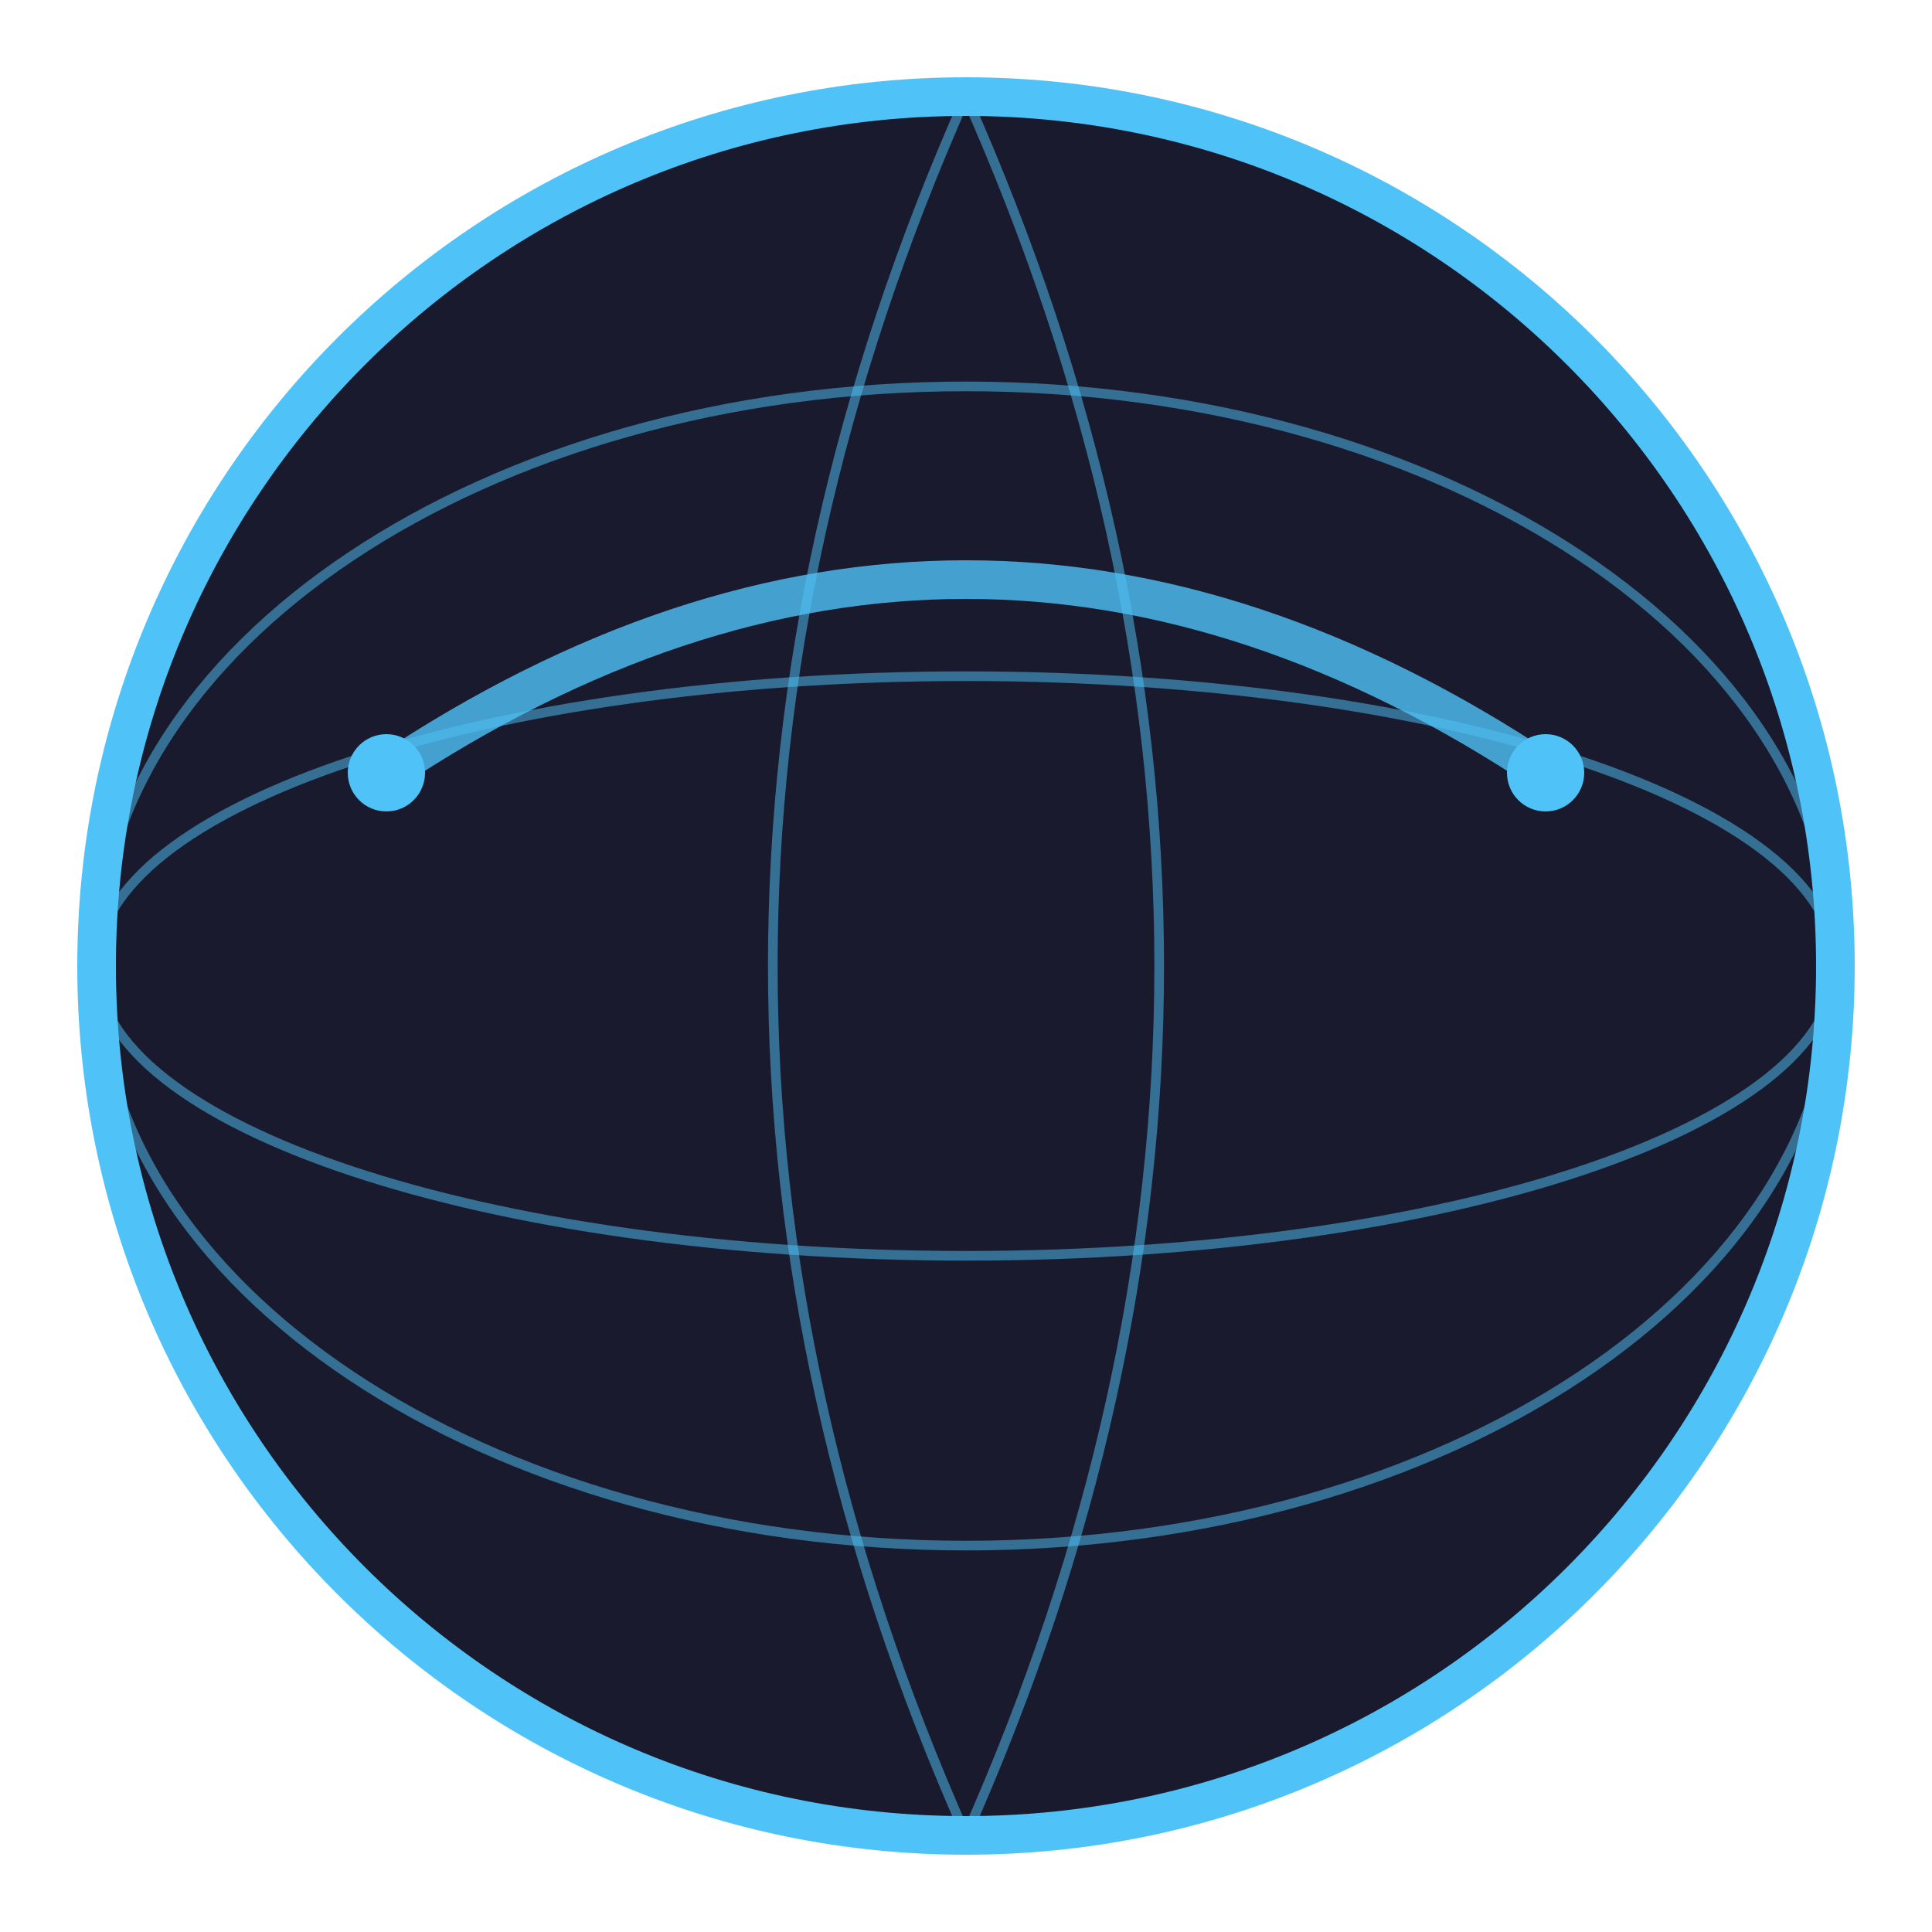
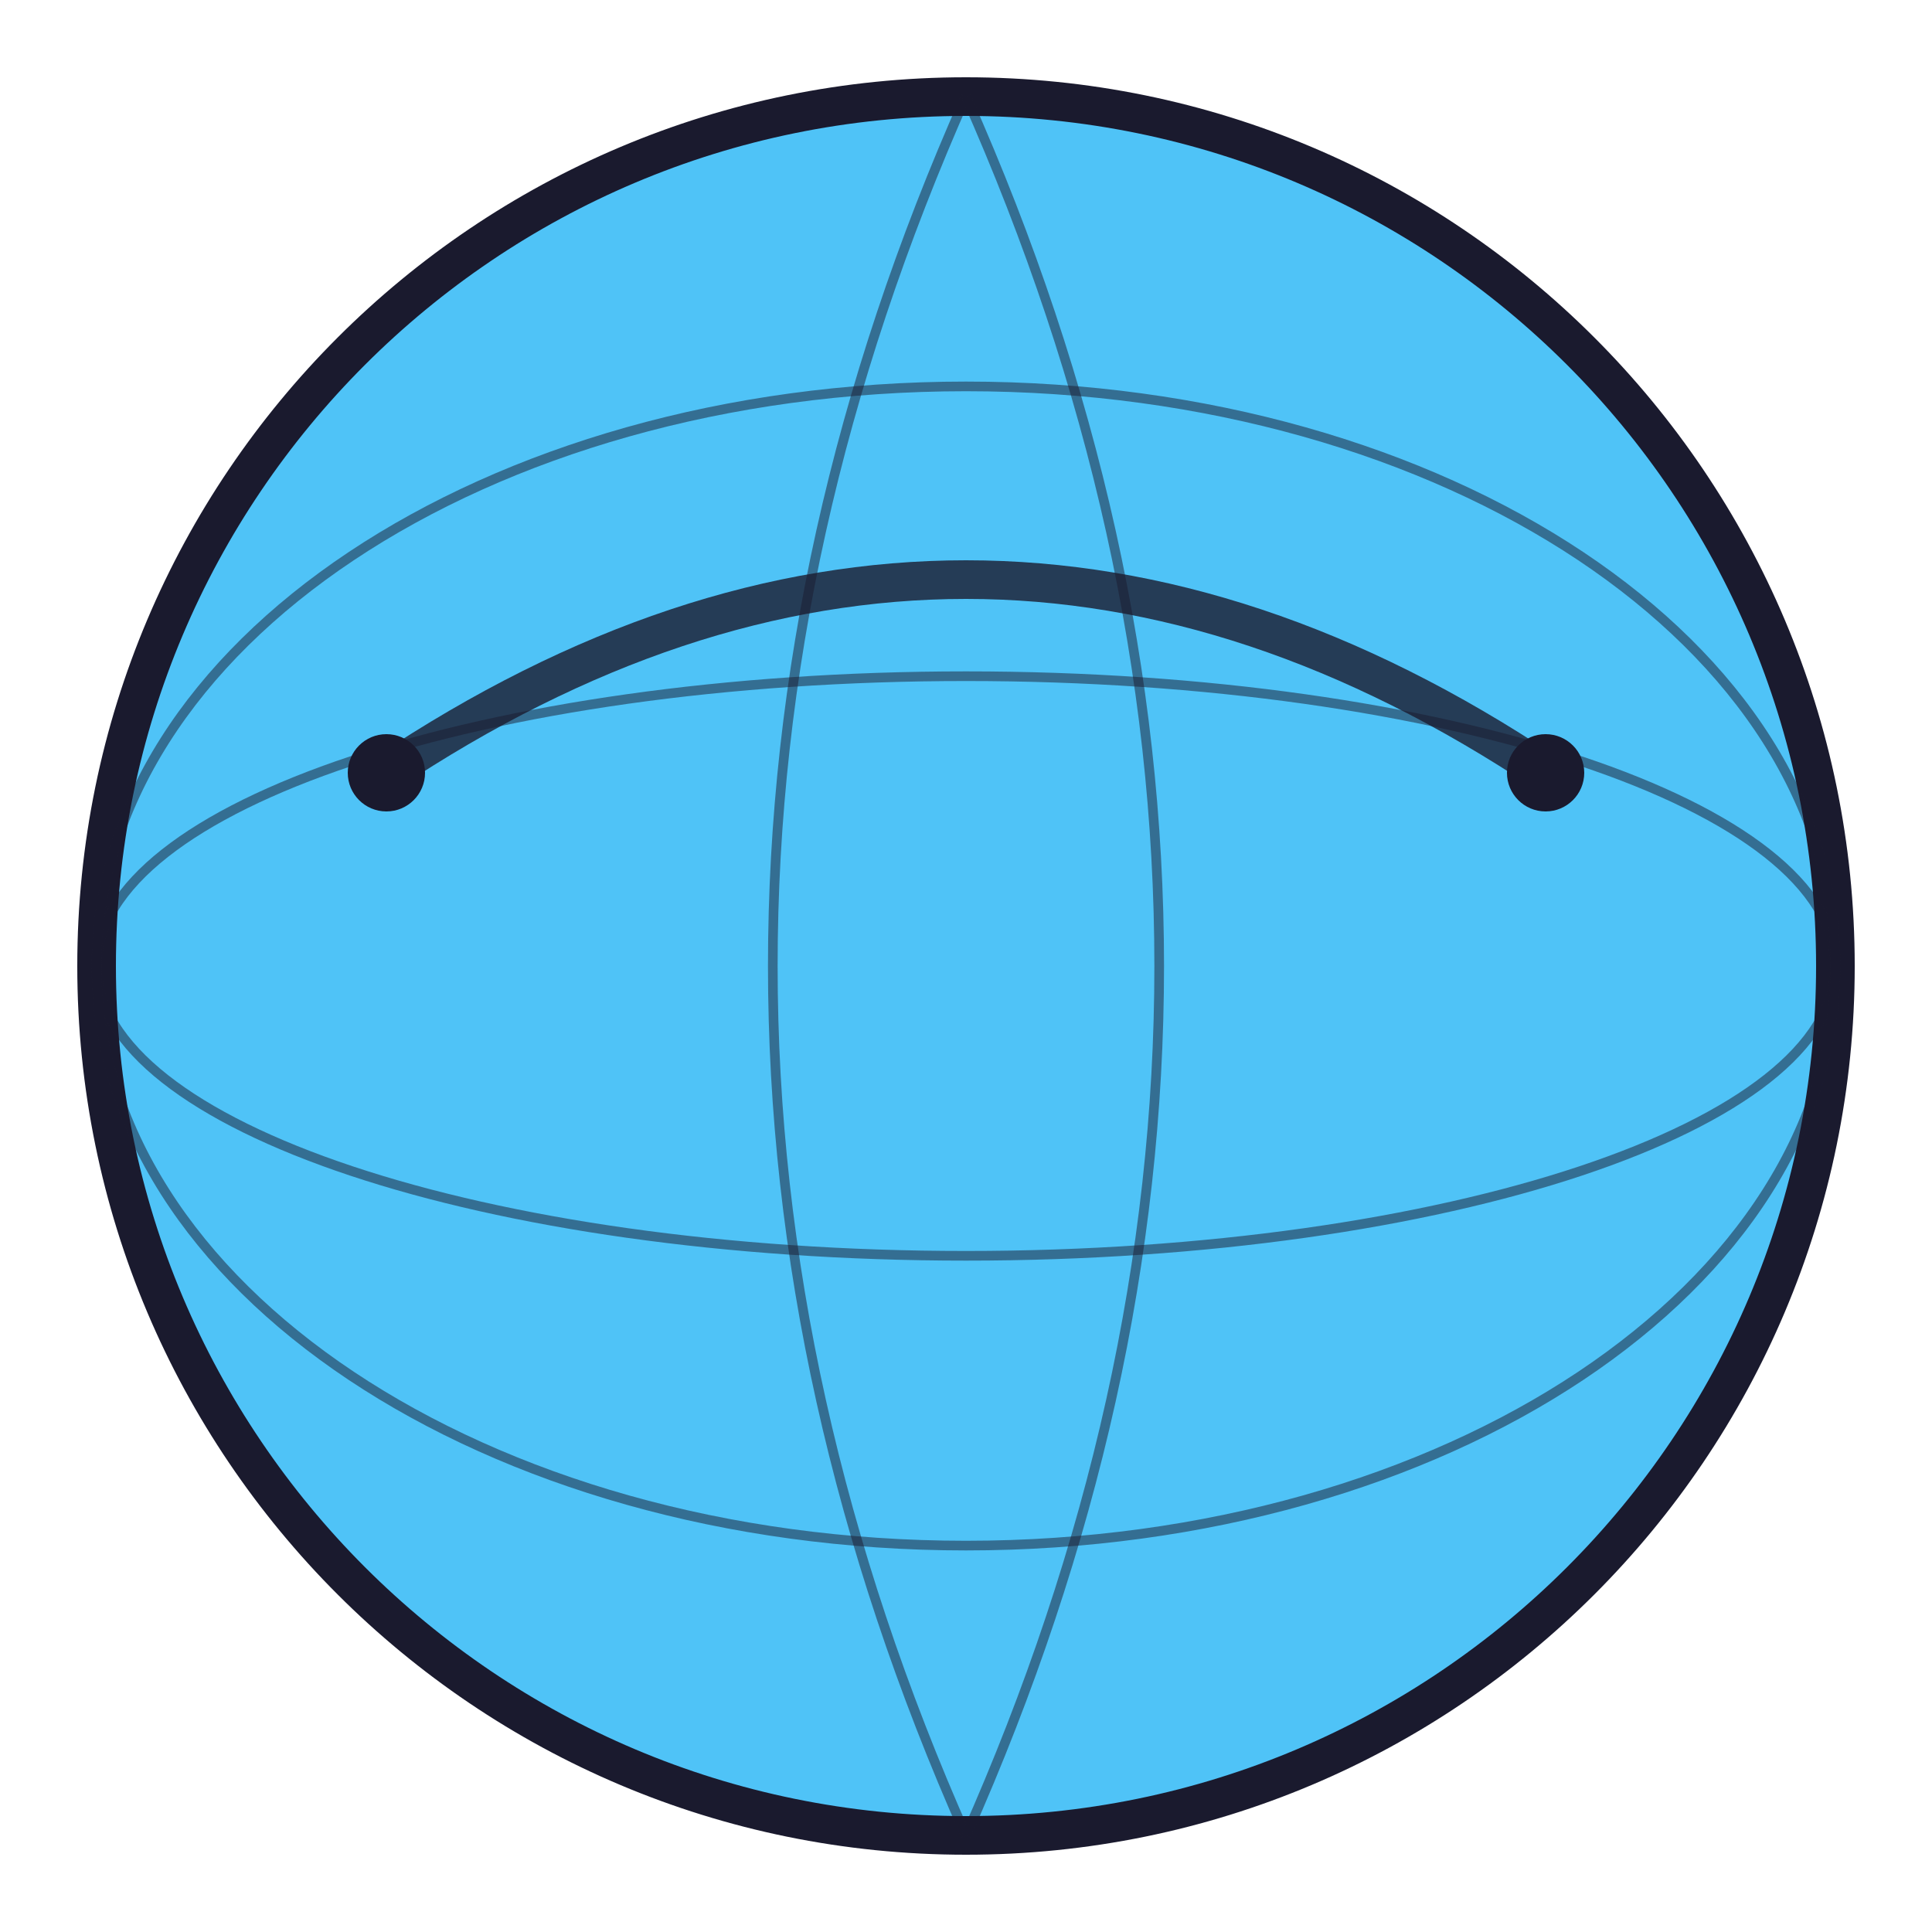
<svg xmlns="http://www.w3.org/2000/svg" viewBox="0 0 100 100">
-   <circle cx="50" cy="50" r="45" fill="#1a1a2e" stroke="#4fc3f7" stroke-width="2" />
-   <ellipse cx="50" cy="50" rx="45" ry="15" fill="none" stroke="#4fc3f7" stroke-width="0.5" opacity="0.5" />
-   <ellipse cx="50" cy="50" rx="45" ry="30" fill="none" stroke="#4fc3f7" stroke-width="0.5" opacity="0.5" />
-   <path d="M 50 5 Q 30 50 50 95" fill="none" stroke="#4fc3f7" stroke-width="0.5" opacity="0.5" />
-   <path d="M 50 5 Q 70 50 50 95" fill="none" stroke="#4fc3f7" stroke-width="0.5" opacity="0.5" />
-   <path d="M 20 40 Q 50 20 80 40" fill="none" stroke="#4fc3f7" stroke-width="2" opacity="0.8" />
-   <circle cx="20" cy="40" r="2" fill="#4fc3f7" />
-   <circle cx="80" cy="40" r="2" fill="#4fc3f7" />
+   <circle cx="50" cy="50" r="45" fill="#4fc3f7" stroke="#1a1a2e" stroke-width="2" />
+   <ellipse cx="50" cy="50" rx="45" ry="15" fill="none" stroke="#1a1a2e" stroke-width="0.5" opacity="0.5" />
+   <ellipse cx="50" cy="50" rx="45" ry="30" fill="none" stroke="#1a1a2e" stroke-width="0.5" opacity="0.5" />
+   <path d="M 50 5 Q 30 50 50 95" fill="none" stroke="#1a1a2e" stroke-width="0.5" opacity="0.5" />
+   <path d="M 50 5 Q 70 50 50 95" fill="none" stroke="#1a1a2e" stroke-width="0.5" opacity="0.5" />
+   <path d="M 20 40 Q 50 20 80 40" fill="none" stroke="#1a1a2e" stroke-width="2" opacity="0.8" />
+   <circle cx="20" cy="40" r="2" fill="#1a1a2e" />
+   <circle cx="80" cy="40" r="2" fill="#1a1a2e" />
</svg>
